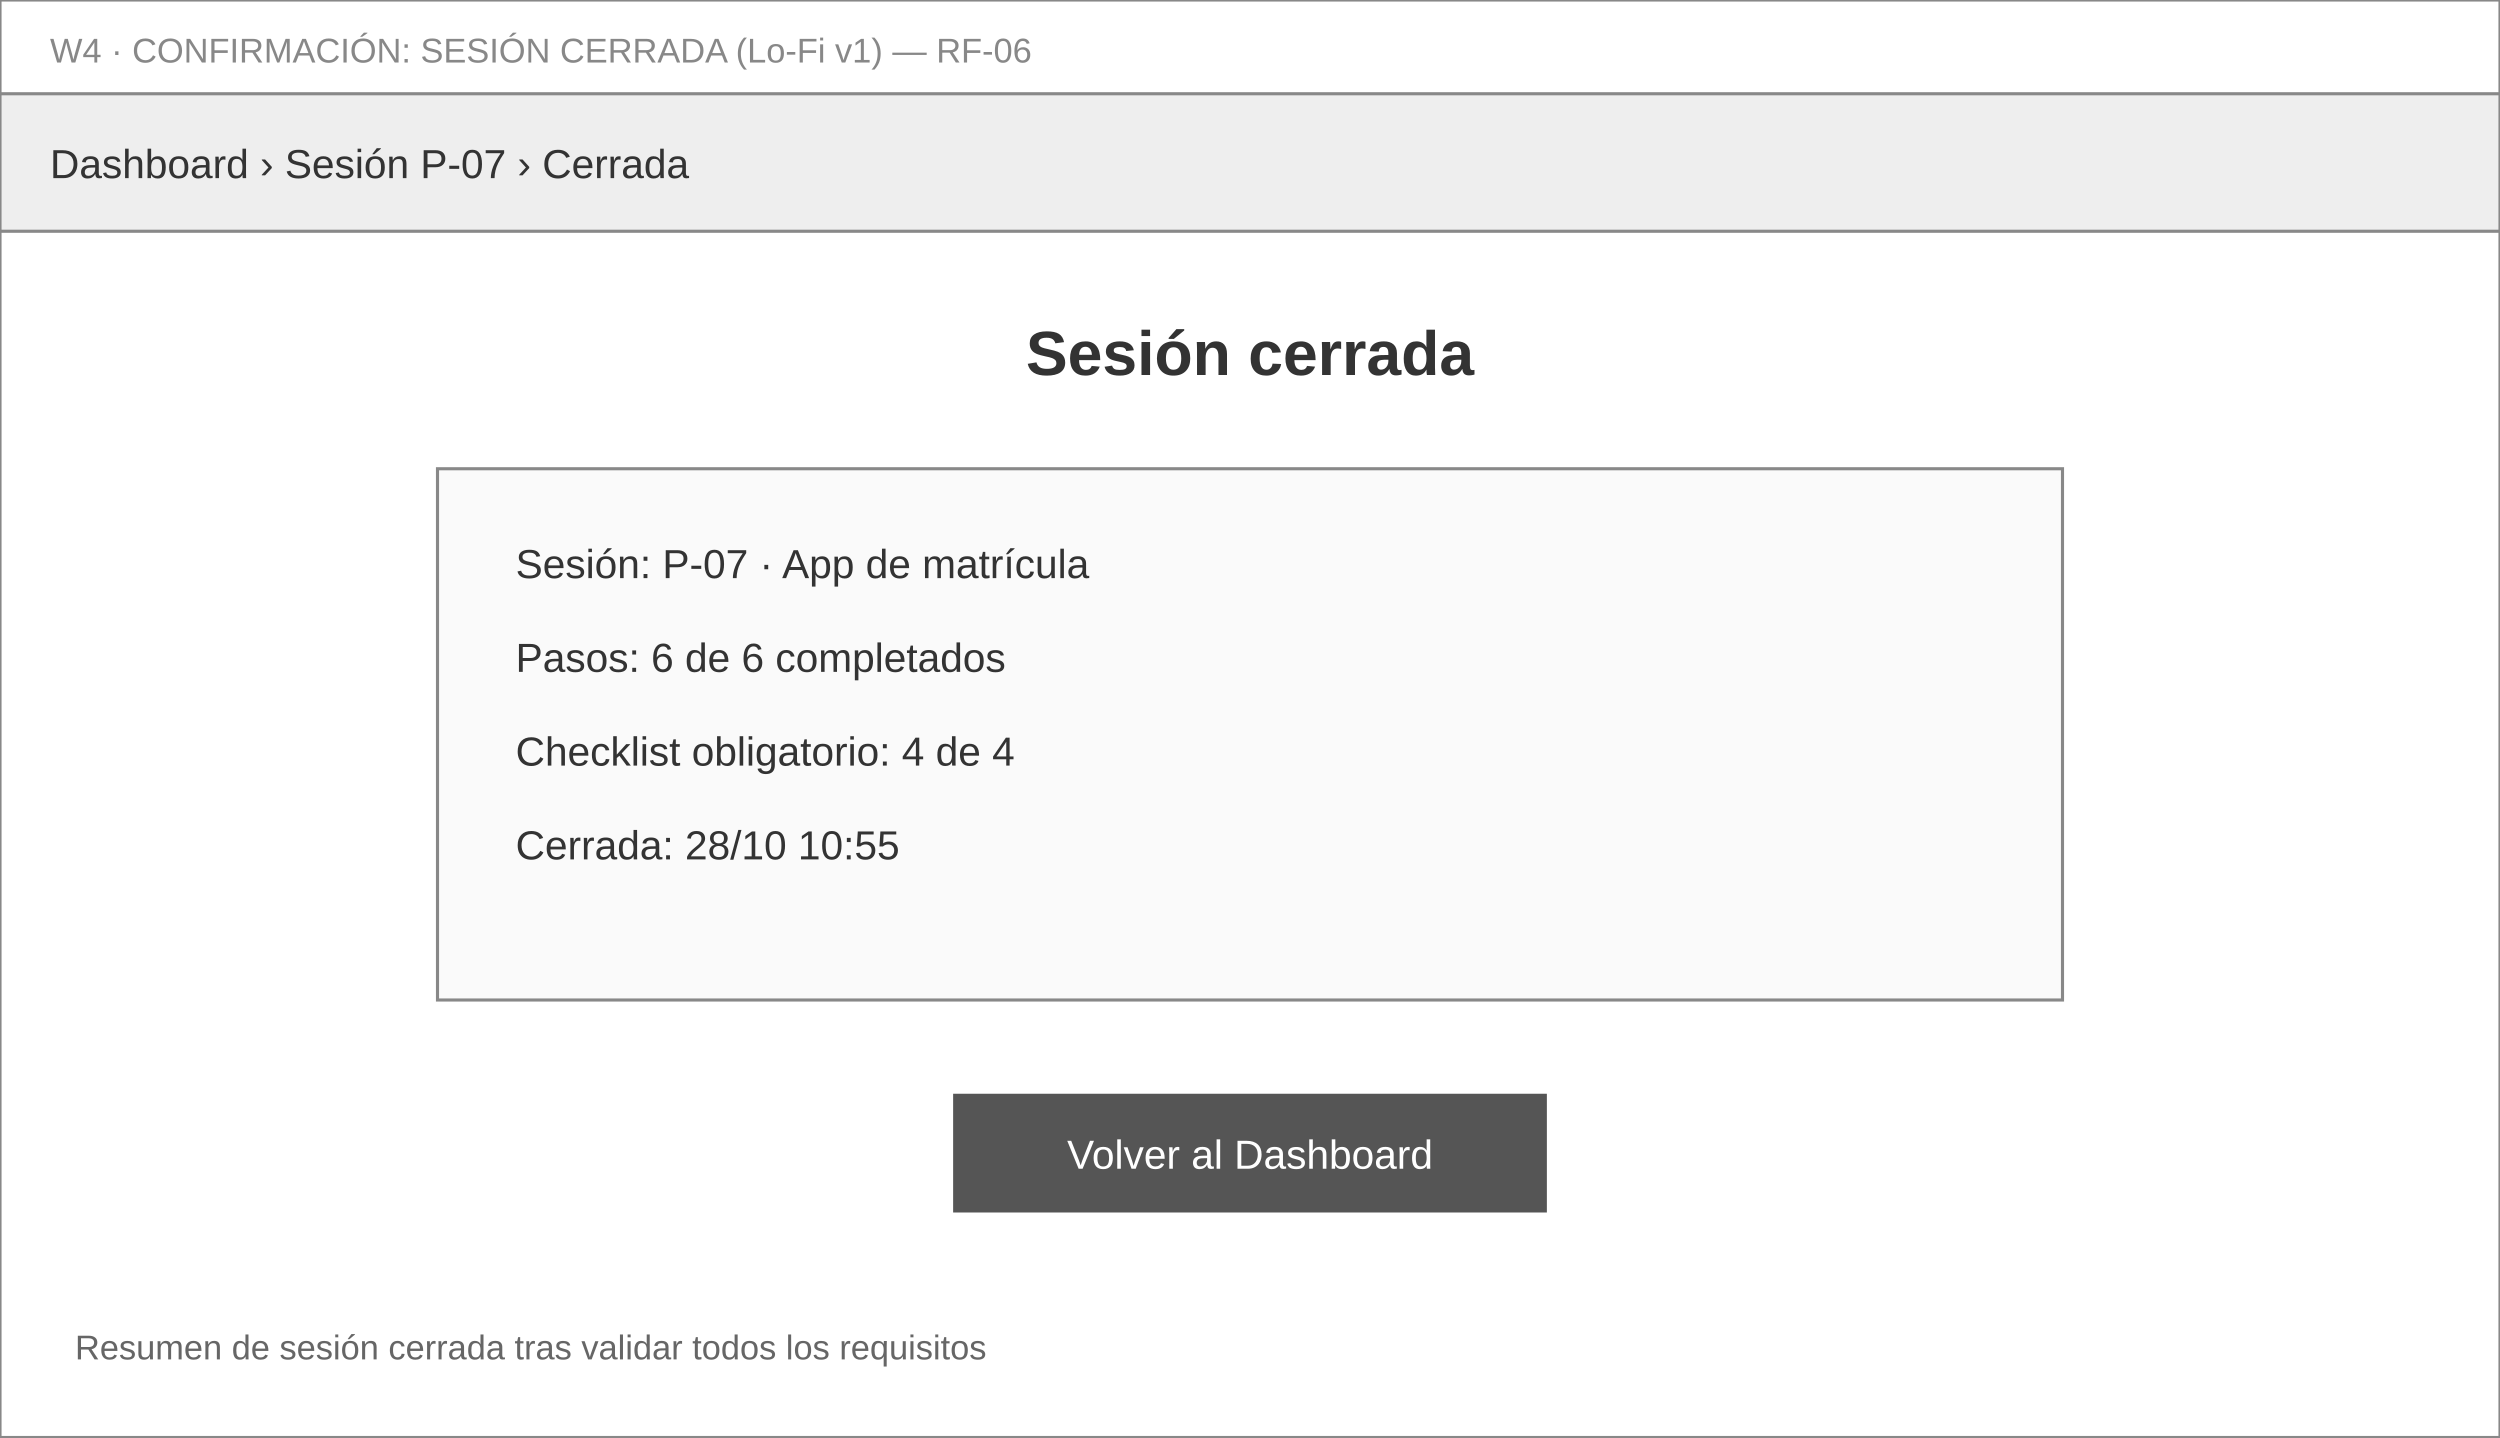
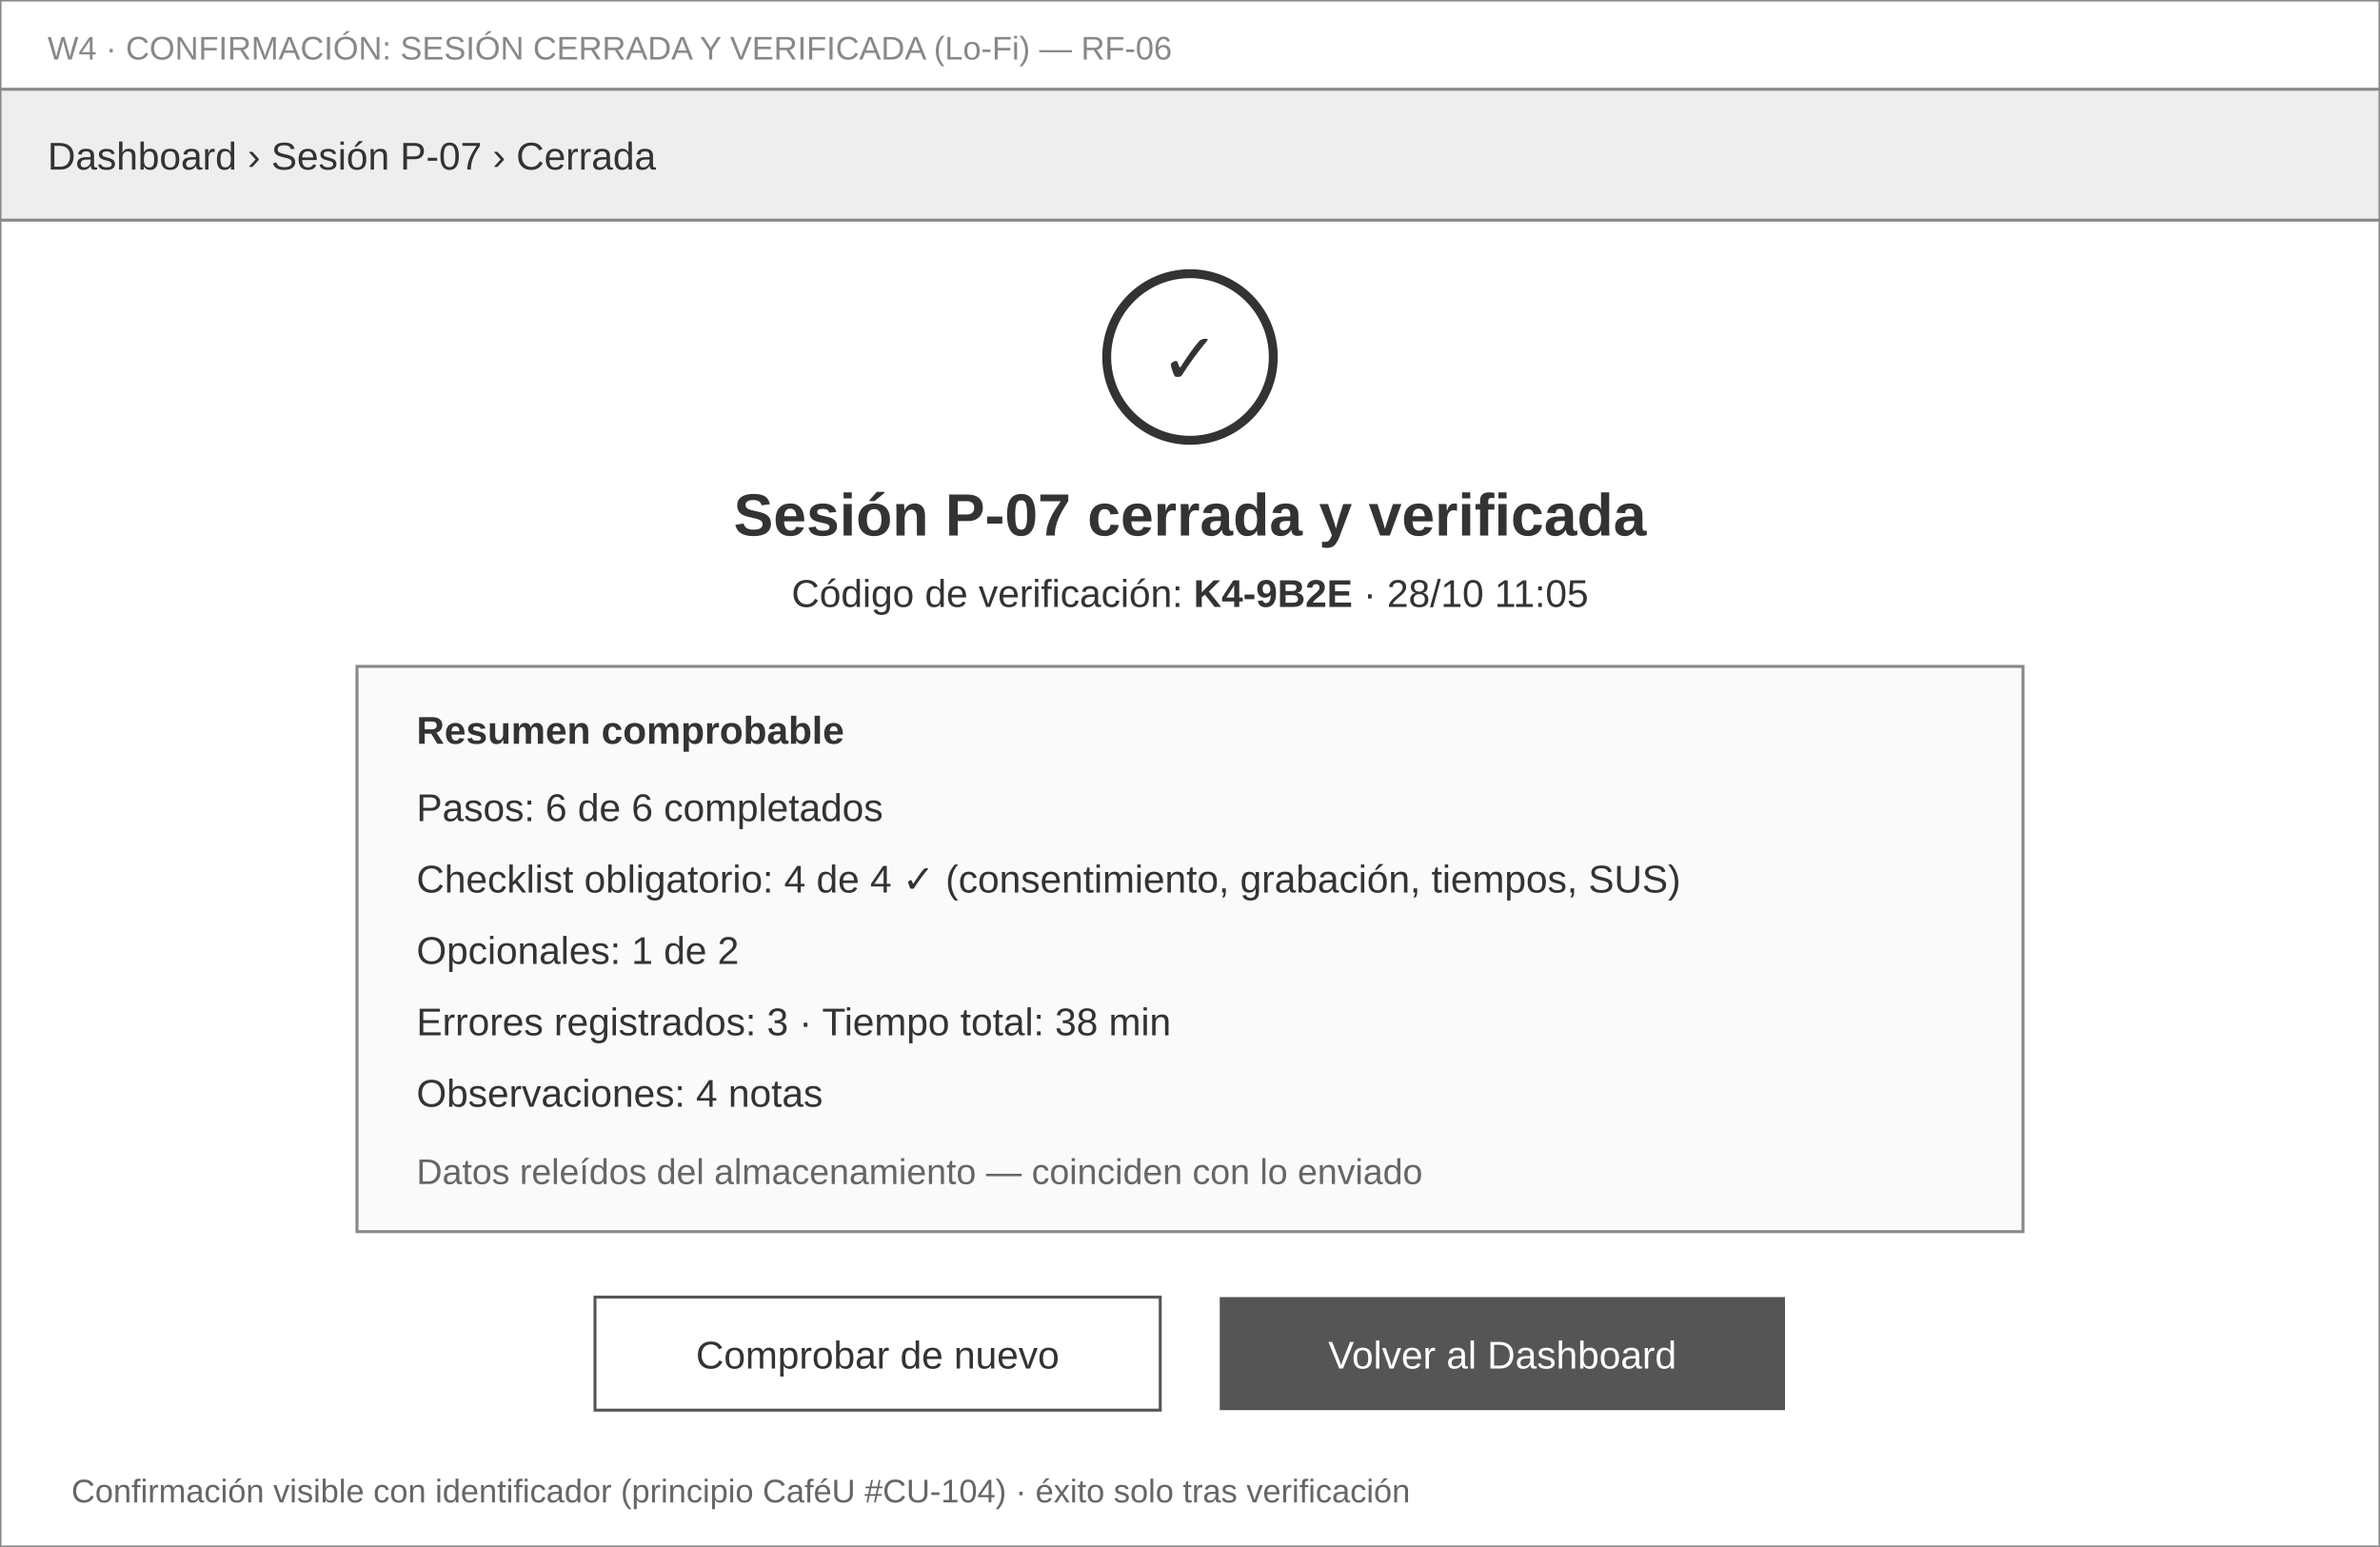
- <svg xmlns="http://www.w3.org/2000/svg" viewBox="0 0 800 460" font-family="Segoe UI, Arial, sans-serif" font-size="13" fill="#333">
-   <rect width="800" height="460" fill="#fff" stroke="#888" />
-   <text x="16" y="20" font-size="11" fill="#888">W4 · CONFIRMACIÓN: SESIÓN CERRADA (Lo-Fi v1) — RF-06</text>
+ <svg xmlns="http://www.w3.org/2000/svg" viewBox="0 0 800 520" font-family="Segoe UI, Arial, sans-serif" font-size="13" fill="#333">
+   <rect width="800" height="520" fill="#fff" stroke="#888" />
+   <text x="16" y="20" font-size="11" fill="#888">W4 · CONFIRMACIÓN: SESIÓN CERRADA Y VERIFICADA (Lo-Fi) — RF-06</text>
  <rect x="0" y="30" width="800" height="44" fill="#eee" stroke="#888" />
  <text x="16" y="57">Dashboard › Sesión P-07 › Cerrada</text>
-   <text x="400" y="120" text-anchor="middle" font-size="20" font-weight="700">Sesión cerrada</text>
-   <rect x="140" y="150" width="520" height="170" fill="#fafafa" stroke="#888" />
-   <text x="165" y="185">Sesión: P-07 · App de matrícula</text>
-   <text x="165" y="215">Pasos: 6 de 6 completados</text>
-   <text x="165" y="245">Checklist obligatorio: 4 de 4</text>
-   <text x="165" y="275">Cerrada: 28/10 10:55</text>
-   <rect x="305" y="350" width="190" height="38" fill="#555" />
-   <text x="400" y="374" fill="#fff" text-anchor="middle">Volver al Dashboard</text>
-   <text x="24" y="435" font-size="11" fill="#666">Resumen de sesión cerrada tras validar todos los requisitos</text>
+   <circle cx="400" cy="120" r="28" fill="none" stroke="#333" stroke-width="3" />
+   <text x="400" y="129" text-anchor="middle" font-size="24">✓</text>
+   <text x="400" y="180" text-anchor="middle" font-size="20" font-weight="700">Sesión P-07 cerrada y verificada</text>
+   <text x="400" y="204" text-anchor="middle">Código de verificación: <tspan font-weight="700">K4-9B2E</tspan> · 28/10 11:05</text>
+   <rect x="120" y="224" width="560" height="190" fill="#fafafa" stroke="#888" />
+   <text x="140" y="250" font-weight="700">Resumen comprobable</text>
+   <text x="140" y="276">Pasos: 6 de 6 completados</text>
+   <text x="140" y="300">Checklist obligatorio: 4 de 4 ✓  (consentimiento, grabación, tiempos, SUS)</text>
+   <text x="140" y="324">Opcionales: 1 de 2</text>
+   <text x="140" y="348">Errores registrados: 3 · Tiempo total: 38 min</text>
+   <text x="140" y="372">Observaciones: 4 notas</text>
+   <text x="140" y="398" font-size="12" fill="#666">Datos releídos del almacenamiento — coinciden con lo enviado</text>
+   <rect x="200" y="436" width="190" height="38" fill="#fff" stroke="#555" />
+   <text x="295" y="460" text-anchor="middle">Comprobar de nuevo</text>
+   <rect x="410" y="436" width="190" height="38" fill="#555" />
+   <text x="505" y="460" fill="#fff" text-anchor="middle">Volver al Dashboard</text>
+   <text x="24" y="505" font-size="11" fill="#666">Confirmación visible con identificador (principio CaféU #CU-104) · éxito solo tras verificación</text>
</svg>
